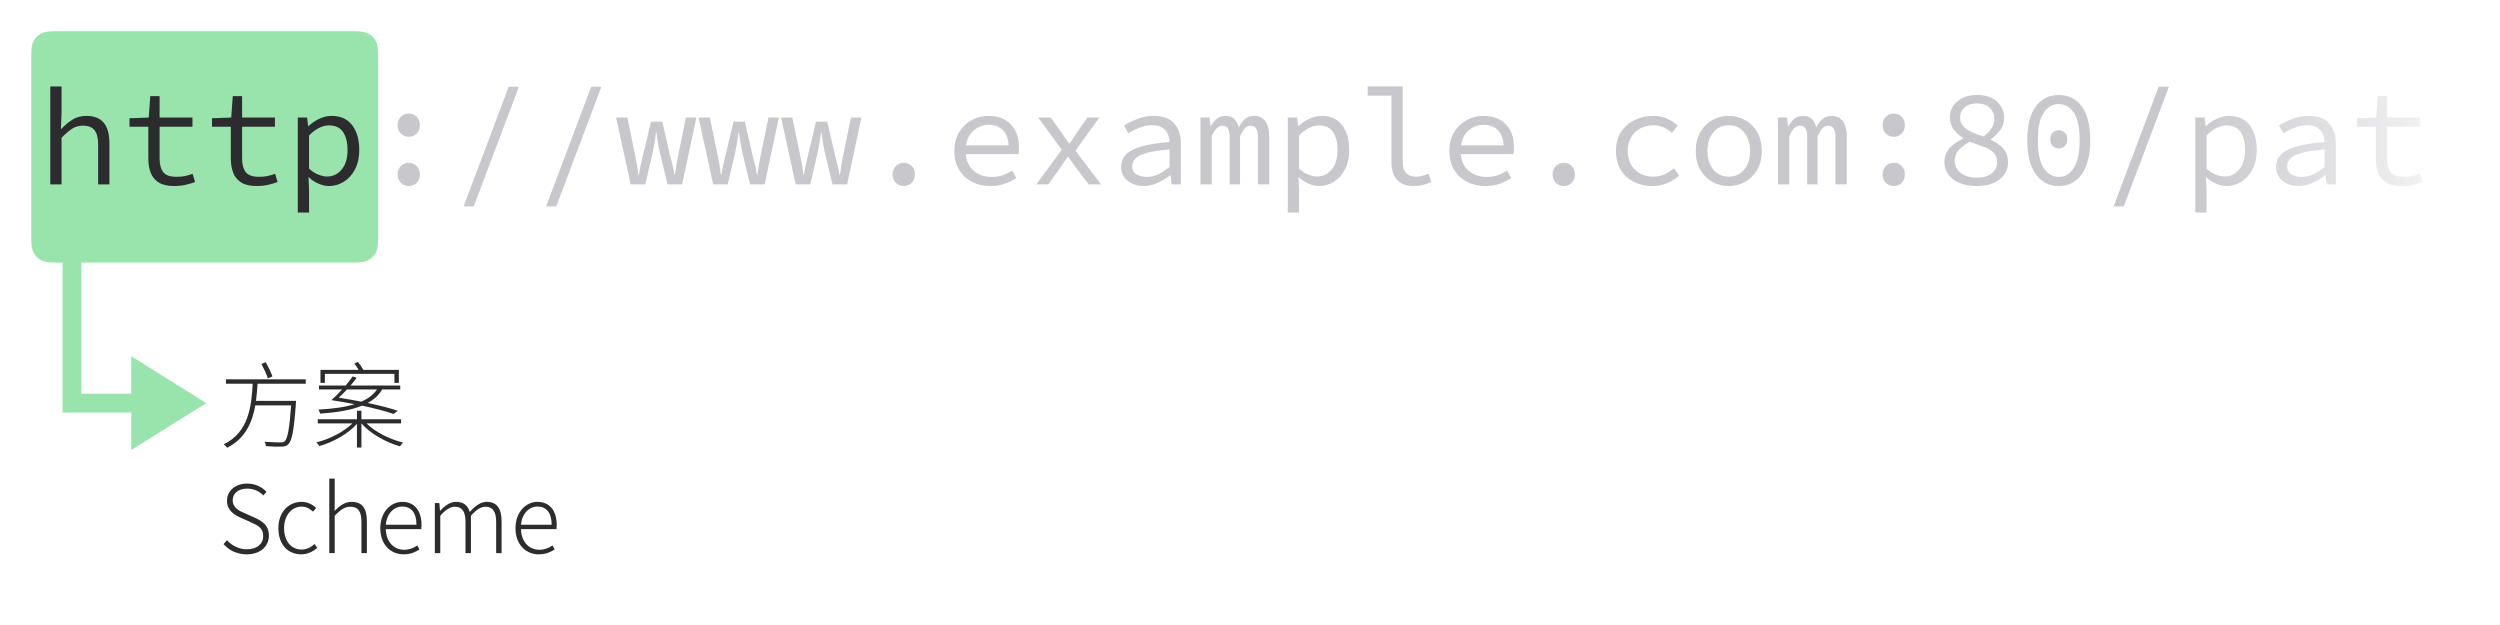
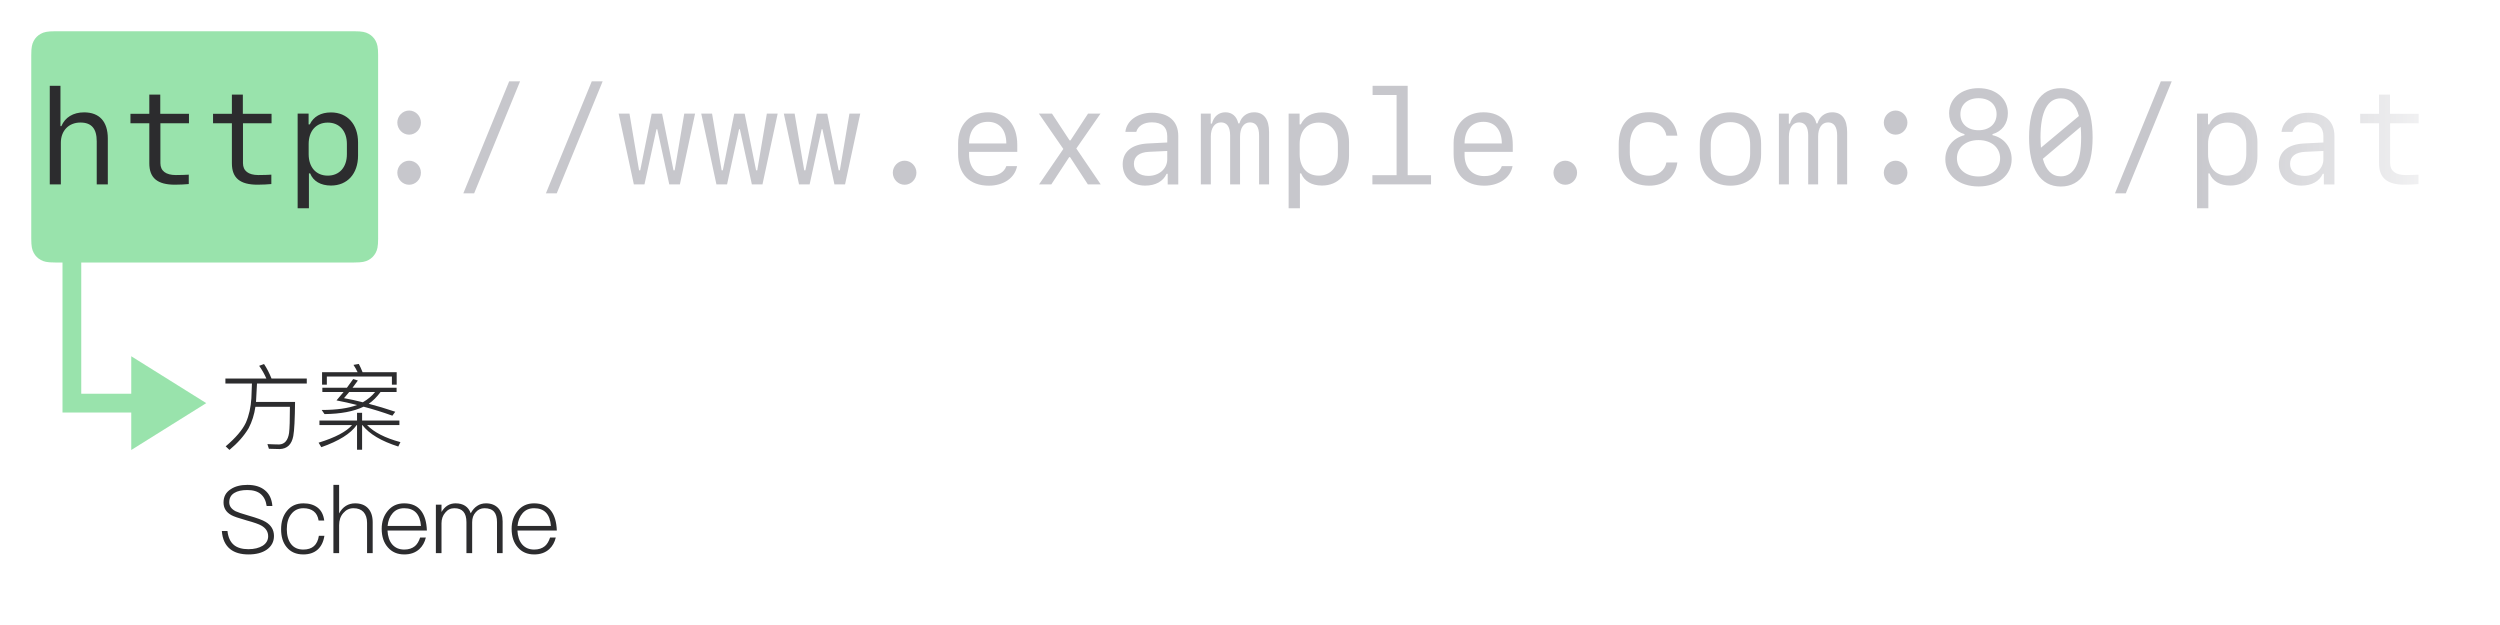
<svg xmlns="http://www.w3.org/2000/svg" xmlns:xlink="http://www.w3.org/1999/xlink" width="800" height="200" viewBox="0 0 800 200">
  <defs>
    <linearGradient id="c" x1="100%" x2="0%" y1="50%" y2="50%">
      <stop offset="0%" stop-color="#FFF" />
      <stop offset="100%" stop-color="#FFF" stop-opacity="0" />
    </linearGradient>
    <rect id="a" width="800" height="200" x="0" y="0" />
  </defs>
  <g fill="none" fill-rule="evenodd">
    <rect width="800" height="200" fill="#FFF" />
    <g transform="translate(10 10)">
-       <path fill="#2C2C2E" fill-rule="nonzero" d="M12.12.63C12.9 2.1 13.83 4.02 14.19 5.25L15.66 4.62C15.21 3.39 14.31 1.5 13.47.06L12.12.63ZM.78 5.55.78 6.96 9.33 6.96C8.94 14.13 8.07 22.5.06 26.34.42 26.61.9 27.09 1.14 27.45 6.96 24.54 9.18 19.38 10.17 13.89L21.63 13.89C21.09 21.54 20.46 24.57 19.56 25.41 19.2 25.68 18.84 25.74 18.15 25.74 17.4 25.74 15.3 25.71 13.08 25.53 13.38 25.92 13.56 26.52 13.59 26.94 15.63 27.09 17.58 27.15 18.57 27.09 19.62 27.06 20.22 26.88 20.76 26.28 21.9 25.17 22.53 21.93 23.16 13.26 23.19 13.02 23.22 12.45 23.22 12.45L10.38 12.45C10.65 10.62 10.77 8.76 10.89 6.96L26.31 6.96 26.31 5.55.78 5.55ZM30.15 18.33 30.15 19.65 41.25 19.65C38.55 22.32 33.9 24.72 29.7 25.74 30.03 26.01 30.45 26.55 30.66 26.91 35.04 25.71 39.96 22.92 42.69 19.8L42.69 27.39 44.13 27.39 44.13 19.65C46.89 22.89 51.99 25.74 56.46 27 56.7 26.64 57.12 26.1 57.45 25.8 53.22 24.75 48.48 22.41 45.75 19.65L56.82 19.65 56.82 18.33 44.13 18.33 44.13 15.6 42.69 15.6 42.69 18.33 30.15 18.33ZM41.85.48C42.3 1.08 42.84 1.86 43.23 2.52L31.02 2.52 31.02 6.69 32.43 6.69 32.43 3.81 54.69 3.81 54.69 6.69 56.1 6.69 56.1 2.52 44.73 2.52C44.34 1.8 43.65.75 43.02 1.13686838e-13L41.85.48ZM49.11 8.79C47.97 10.44 46.32 11.73 44.1 12.69 41.76 12.24 39.33 11.82 36.87 11.43 37.68 10.68 38.61 9.75 39.51 8.79L49.11 8.79ZM34.5 12.21C37.08 12.6 39.57 13.05 41.94 13.5 38.88 14.46 35.01 15 30.33 15.24 30.6 15.57 30.81 16.11 30.93 16.53 36.42 16.14 40.89 15.39 44.34 13.98 48.39 14.85 51.9 15.75 54.45 16.65L55.74 15.6C53.22 14.76 49.89 13.92 46.14 13.11 48.21 12 49.74 10.59 50.76 8.79L56.55 8.79 56.55 7.53 40.65 7.53C41.37 6.69 42.03 5.85 42.6 5.04L41.31 4.62C40.71 5.52 39.93 6.54 39.09 7.53L30.54 7.53 30.54 8.79 37.95 8.79C36.81 10.05 35.58 11.28 34.5 12.21ZM7.44 61.56C11.73 61.56 14.52 59.01 14.52 55.62 14.52 52.29 12.42 50.91 9.93 49.8L6.69 48.36C5.07 47.64 2.94 46.74 2.94 44.25 2.94 42 4.8 40.53 7.59 40.53 9.75 40.53 11.46 41.4 12.75 42.72L13.74 41.55C12.39 40.08 10.23 38.91 7.59 38.91 3.87 38.91 1.11 41.16 1.11 44.4 1.11 47.61 3.6 49.02 5.55 49.86L8.82 51.33C10.95 52.29 12.69 53.1 12.69 55.74 12.69 58.23 10.68 59.94 7.44 59.94 4.98 59.94 2.7 58.8 1.11 57.03L0 58.29C1.74 60.24 4.26 61.56 7.44 61.56ZM24.84 61.56C26.85 61.56 28.62 60.69 30 59.49L29.13 58.26C28.05 59.25 26.61 60.03 24.99 60.03 21.63 60.03 19.38 57.27 19.38 53.19 19.38 49.08 21.81 46.29 25.02 46.29 26.49 46.29 27.66 46.98 28.65 47.91L29.64 46.71C28.56 45.72 27.09 44.76 24.96 44.76 21 44.76 17.55 47.85 17.55 53.19 17.55 58.5 20.7 61.56 24.84 61.56ZM33.84 61.17 35.58 61.17 35.58 49.2C37.44 47.28 38.76 46.32 40.59 46.32 43.08 46.32 44.13 47.88 44.13 51.18L44.13 61.17 45.87 61.17 45.87 50.94C45.87 46.83 44.34 44.76 41.01 44.76 38.82 44.76 37.17 46.02 35.55 47.64L35.58 44.13 35.58 37.32 33.84 37.32 33.84 61.17ZM57.63 61.56C59.91 61.56 61.41 60.81 62.7 60L62.01 58.71C60.81 59.55 59.49 60.09 57.78 60.09 54.33 60.09 52.02 57.36 51.93 53.49L63.27 53.49C63.33 53.07 63.36 52.62 63.36 52.2 63.36 47.52 61.05 44.76 57.18 44.76 53.58 44.76 50.16 47.97 50.16 53.19 50.16 58.44 53.49 61.56 57.63 61.56ZM51.93 52.08C52.26 48.42 54.6 46.26 57.18 46.26 60 46.26 61.74 48.21 61.74 52.08L51.93 52.08ZM67.62 61.17 69.36 61.17 69.36 49.2C71.04 47.28 72.57 46.32 73.98 46.32 76.35 46.32 77.43 47.88 77.43 51.18L77.43 61.17 79.17 61.17 79.17 49.2C80.88 47.28 82.35 46.32 83.79 46.32 86.13 46.32 87.24 47.88 87.24 51.18L87.24 61.17 88.98 61.17 88.98 50.94C88.98 46.83 87.39 44.76 84.21 44.76 82.32 44.76 80.58 46.02 78.78 48 78.21 46.02 76.92 44.76 74.37 44.76 72.54 44.76 70.77 46.02 69.33 47.61L69.27 47.61 69.06 45.15 67.62 45.15 67.62 61.17ZM100.89 61.56C103.17 61.56 104.67 60.81 105.96 60L105.27 58.71C104.07 59.55 102.75 60.09 101.04 60.09 97.59 60.09 95.28 57.36 95.19 53.49L106.53 53.49C106.59 53.07 106.62 52.62 106.62 52.2 106.62 47.52 104.31 44.76 100.44 44.76 96.84 44.76 93.42 47.97 93.42 53.19 93.42 58.44 96.75 61.56 100.89 61.56ZM95.19 52.08C95.52 48.42 97.86 46.26 100.44 46.26 103.26 46.26 105 48.21 105 52.08L95.19 52.08Z" transform="translate(61.53 105.83)" />
+       <path fill="#2C2C2E" fill-rule="nonzero" d="M1.14 4.68 1.14 6.27 9.63 6.27C9.6 7.29 9.54 8.85 9.45 10.98 9.27 13.86 8.7 16.47 7.68 18.81 6.57 21.15 4.41 23.67 1.23 26.37L2.43 27.51C5.01 25.38 7.08 23.07 8.58 20.55 9.66 18.48 10.38 16.2 10.74 13.71L21.78 13.71C21.78 17.88 21.69 20.67 21.51 22.11 21.15 24.45 20.1 25.68 18.36 25.77 17.34 25.77 16.08 25.71 14.58 25.65L15.06 27.15C16.41 27.21 17.58 27.24 18.54 27.24 20.91 27.15 22.35 25.77 22.86 23.07 23.19 21.33 23.37 17.7 23.43 12.15L10.92 12.15C10.92 12.03 10.95 11.94 10.95 11.85 11.1 9.36 11.19 7.5 11.25 6.27L27.18 6.27 27.18 4.68 15.9 4.68C15.18 2.88 14.37 1.32 13.5.03L11.94.6C12.84 1.86 13.62 3.24 14.25 4.68L1.14 4.68ZM42.03 4.83C41.37 5.73 40.71 6.66 40.02 7.62L32.16 7.62 32.16 8.97 38.97 8.97C38.25 9.87 37.47 10.77 36.69 11.67 38.88 12.09 41.07 12.57 43.26 13.14 40.5 14.19 36.72 14.73 31.95 14.73L32.85 16.05C38.01 15.99 42.18 15.21 45.36 13.68 48.42 14.49 51.51 15.45 54.57 16.56L55.5 15.3C52.59 14.31 49.77 13.47 47.01 12.75 48.36 11.82 49.62 10.56 50.79 8.97L55.92 8.97 55.92 7.62 41.82 7.62C42.36 6.93 42.93 6.15 43.53 5.31L42.03 4.83ZM45.12 12.27C43.08 11.73 41.07 11.31 39.09 10.95 39.6 10.38 40.17 9.72 40.77 8.97L49.05 8.97C48.06 10.23 46.74 11.31 45.12 12.27ZM55.95 2.64 45.03 2.64C44.64 1.65 44.25.78 43.83 0L42.12.3C42.6.99 43.02 1.77 43.44 2.64L32.07 2.64 32.07 6.63 33.6 6.63 33.6 4.02 54.42 4.02 54.42 6.63 55.95 6.63 55.95 2.64ZM31.23 18.12 31.23 19.56 41.67 19.56C39.87 21.66 36.3 23.55 30.96 25.2L31.83 26.64C37.44 24.66 41.22 22.32 43.14 19.56L43.26 19.56 43.26 27.45 44.88 27.45 44.88 19.56 44.97 19.56C47.16 22.41 51 24.69 56.46 26.43L57.15 25.02C52.23 23.7 48.69 21.87 46.47 19.56L56.82 19.56 56.82 18.12 44.88 18.12 44.88 15.63 43.26 15.63 43.26 18.12 31.23 18.12ZM8.19 38.7C6.03 38.7 4.23 39.15 2.85 40.08 1.29 41.07.54 42.48.54 44.34.54 46.08 1.35 47.43 3 48.36 3.72 48.78 5.37 49.35 7.92 50.07 10.35 50.73 11.91 51.3 12.63 51.72 14.07 52.53 14.82 53.67 14.82 55.14 14.82 56.4 14.22 57.42 13.08 58.17 11.91 58.89 10.38 59.28 8.49 59.28 6.51 59.28 4.98 58.83 3.9 57.96 2.7 56.97 2.01 55.47 1.8 53.46L0 53.46C.18 56.04 1.08 57.99 2.7 59.28 4.11 60.39 6.06 60.96 8.52 60.96 10.95 60.96 12.9 60.45 14.37 59.43 15.9 58.35 16.68 56.88 16.68 55.05 16.68 53.1 15.78 51.6 14.01 50.55 13.05 49.95 11.22 49.29 8.49 48.51 6.39 47.91 5.01 47.43 4.38 47.13 3.03 46.41 2.37 45.48 2.37 44.28 2.37 42.93 2.91 41.91 4.05 41.25 5.04 40.65 6.39 40.35 8.13 40.35 9.99 40.35 11.43 40.77 12.45 41.64 13.47 42.51 14.1 43.77 14.34 45.45L16.17 45.45C15.99 43.23 15.18 41.55 13.77 40.41 12.39 39.27 10.53 38.7 8.19 38.7ZM26.1 44.61C23.85 44.61 22.08 45.42 20.79 47.07 19.56 48.6 18.96 50.55 18.96 52.89 18.96 55.26 19.53 57.18 20.73 58.62 21.99 60.18 23.79 60.96 26.07 60.96 27.93 60.96 29.46 60.45 30.6 59.46 31.77 58.44 32.52 56.94 32.82 54.99L31.05 54.99C30.6 57.93 28.95 59.4 26.07 59.4 24.36 59.4 23.04 58.8 22.14 57.63 21.24 56.46 20.79 54.87 20.79 52.89 20.79 50.88 21.24 49.26 22.2 48.06 23.16 46.8 24.48 46.17 26.1 46.17 27.45 46.17 28.56 46.5 29.4 47.16 30.24 47.82 30.75 48.78 30.96 50.1L32.76 50.1C32.52 48.24 31.8 46.86 30.63 45.96 29.46 45.06 27.96 44.61 26.1 44.61ZM35.7 38.7 35.7 60.54 37.53 60.54 37.53 51.57C37.53 50.04 37.95 48.75 38.85 47.73 39.75 46.68 40.83 46.17 42.12 46.17 43.5 46.17 44.55 46.56 45.33 47.37 46.08 48.21 46.47 49.38 46.47 50.88L46.47 60.54 48.27 60.54 48.27 50.64C48.27 48.72 47.76 47.22 46.77 46.17 45.78 45.12 44.4 44.61 42.63 44.61 41.55 44.61 40.56 44.88 39.69 45.42 38.79 45.99 38.07 46.8 37.53 47.85L37.53 38.7 35.7 38.7ZM58.32 44.61C56.13 44.61 54.39 45.42 53.07 47.04 51.78 48.6 51.15 50.49 51.15 52.77 51.15 55.23 51.81 57.24 53.16 58.74 54.45 60.21 56.19 60.96 58.38 60.96 60.36 60.96 61.95 60.39 63.21 59.25 64.23 58.29 64.92 57.06 65.28 55.56L63.45 55.56C63.06 56.76 62.52 57.66 61.8 58.29 60.93 59.01 59.79 59.4 58.38 59.4 56.76 59.4 55.5 58.86 54.54 57.78 53.61 56.7 53.1 55.2 53.01 53.31L65.61 53.31C65.52 50.64 64.92 48.57 63.84 47.1 62.61 45.42 60.78 44.61 58.32 44.61ZM58.35 46.17C61.62 46.17 63.42 48.06 63.72 51.84L53.04 51.84C53.19 50.16 53.73 48.81 54.66 47.76 55.59 46.68 56.82 46.17 58.35 46.17ZM74.79 44.61C72.9 44.61 71.4 45.51 70.29 47.37L70.29 45.03 68.49 45.03 68.49 60.54 70.29 60.54 70.29 51C70.29 49.65 70.68 48.51 71.49 47.58 72.27 46.62 73.23 46.17 74.4 46.17 76.98 46.17 78.27 47.64 78.27 50.64L78.27 60.54 80.1 60.54 80.1 50.67C80.1 49.35 80.46 48.3 81.24 47.46 81.99 46.59 82.92 46.17 84.06 46.17 85.44 46.17 86.49 46.56 87.15 47.34 87.75 48.06 88.05 49.17 88.05 50.64L88.05 60.54 89.85 60.54 89.85 50.4C89.85 48.57 89.37 47.16 88.44 46.14 87.48 45.12 86.16 44.61 84.54 44.61 83.46 44.61 82.5 44.88 81.72 45.42 80.88 45.96 80.19 46.74 79.65 47.79 78.87 45.66 77.25 44.61 74.79 44.61ZM99.9 44.61C97.71 44.61 95.97 45.42 94.65 47.04 93.36 48.6 92.73 50.49 92.73 52.77 92.73 55.23 93.39 57.24 94.74 58.74 96.03 60.21 97.77 60.96 99.96 60.96 101.94 60.96 103.53 60.39 104.79 59.25 105.81 58.29 106.5 57.06 106.86 55.56L105.03 55.56C104.64 56.76 104.1 57.66 103.38 58.29 102.51 59.01 101.37 59.4 99.96 59.4 98.34 59.4 97.08 58.86 96.12 57.78 95.19 56.7 94.68 55.2 94.59 53.31L107.19 53.31C107.1 50.64 106.5 48.57 105.42 47.1 104.19 45.42 102.36 44.61 99.9 44.61ZM99.93 46.17C103.2 46.17 105 48.06 105.3 51.84L94.62 51.84C94.77 50.16 95.31 48.81 96.24 47.76 97.17 46.68 98.4 46.17 99.93 46.17Z" transform="translate(60.99 106.46)" />
      <path fill="#34C759" d="M7.692,74 C5.017,74 4.047,73.722 3.069,73.199 C2.092,72.676 1.324,71.908 0.801,70.931 C0.278,69.953 1.2037061e-16,68.983 -2.07168062e-16,66.308 L2.07168062e-16,7.692 C-1.2037061e-16,5.017 0.278,4.047 0.801,3.069 C1.324,2.092 2.092,1.324 3.069,0.801 C4.047,0.278 5.017,1.80555915e-16 7.692,-3.10752092e-16 L103.308,3.10752092e-16 C105.983,-1.80555915e-16 106.953,0.278 107.931,0.801 C108.908,1.324 109.676,2.092 110.199,3.069 C110.722,4.047 111,5.017 111,7.692 L111,66.308 C111,68.983 110.722,69.953 110.199,70.931 C109.676,71.908 108.908,72.676 107.931,73.199 C106.953,73.722 105.983,74 103.308,74 L16,74 L16,116 L31.999,116 L32,104 L56,119 L32,134 L31.999,122 L10,122 L10,74 L7.692,74 Z" opacity=".5" />
    </g>
    <mask id="b" fill="#fff">
      <use xlink:href="#a" />
    </mask>
    <g fill-rule="nonzero" mask="url(#b)">
-       <g transform="translate(16.092 27.672)">
-         <path fill="#2C2C2E" d="M0 31.328 0 0 3.608 0 3.608 8.536 3.388 13.596 3.52 13.596C4.635 12.393 5.83 11.396 7.106 10.604 8.382 9.812 9.856 9.416 11.528 9.416 14.051 9.416 15.913 10.149 17.116 11.616 18.319 13.083 18.92 15.224 18.92 18.04L18.92 31.328 15.312 31.328 15.312 18.524C15.312 16.5 14.931 14.997 14.168 14.014 13.405 13.031 12.144 12.54 10.384 12.54 9.123 12.54 7.993 12.863 6.996 13.508 5.999 14.153 4.869 15.121 3.608 16.412L3.608 31.328 0 31.328ZM39.644 31.856C37.561 31.856 35.919 31.482 34.716 30.734 33.513 29.986 32.655 28.952 32.142 27.632 31.629 26.312 31.372 24.772 31.372 23.012L31.372 12.892 25.344 12.892 25.344 10.164 31.504 9.944 31.988 3.08 34.98 3.08 34.98 9.944 45.496 9.944 45.496 12.892 34.98 12.892 34.98 23.056C34.98 24.963 35.369 26.415 36.146 27.412 36.923 28.409 38.339 28.908 40.392 28.908 41.419 28.908 42.343 28.82 43.164 28.644 43.985 28.468 44.777 28.233 45.54 27.94L46.332 30.58C45.364 30.932 44.345 31.233 43.274 31.482 42.203 31.731 40.993 31.856 39.644 31.856ZM66.044 31.856C63.961 31.856 62.319 31.482 61.116 30.734 59.913 29.986 59.055 28.952 58.542 27.632 58.029 26.312 57.772 24.772 57.772 23.012L57.772 12.892 51.744 12.892 51.744 10.164 57.904 9.944 58.388 3.08 61.38 3.08 61.38 9.944 71.896 9.944 71.896 12.892 61.38 12.892 61.38 23.056C61.38 24.963 61.769 26.415 62.546 27.412 63.323 28.409 64.739 28.908 66.792 28.908 67.819 28.908 68.743 28.82 69.564 28.644 70.385 28.468 71.177 28.233 71.94 27.94L72.732 30.58C71.764 30.932 70.745 31.233 69.674 31.482 68.603 31.731 67.393 31.856 66.044 31.856ZM79.2 40.348 79.2 9.944 82.192 9.944 82.5 12.672 82.632 12.672C83.629 11.733 84.781 10.956 86.086 10.34 87.391 9.724 88.704 9.416 90.024 9.416 92.899 9.416 95.091 10.406 96.602 12.386 98.113 14.366 98.868 17.013 98.868 20.328 98.868 22.733 98.413 24.801 97.504 26.532 96.595 28.263 95.407 29.583 93.94 30.492 92.473 31.401 90.875 31.856 89.144 31.856 88.147 31.856 87.069 31.614 85.91 31.13 84.751 30.646 83.703 29.964 82.764 29.084L82.632 29.084 82.808 33.132 82.808 40.348 79.2 40.348ZM88.528 28.82C90.435 28.82 92.011 28.065 93.258 26.554 94.505 25.043 95.128 22.968 95.128 20.328 95.128 17.981 94.659 16.082 93.72 14.63 92.781 13.178 91.241 12.452 89.1 12.452 88.161 12.452 87.157 12.709 86.086 13.222 85.015 13.735 83.923 14.549 82.808 15.664L82.808 26.312C83.835 27.221 84.861 27.867 85.888 28.248 86.915 28.629 87.795 28.82 88.528 28.82Z" />
-         <path fill="#C7C7CC" d="M114.708,16.104 C113.711,16.104 112.867,15.759 112.178,15.07 C111.489,14.381 111.144,13.493 111.144,12.408 C111.144,11.293 111.489,10.391 112.178,9.702 C112.867,9.013 113.711,8.668 114.708,8.668 C115.705,8.668 116.549,9.013 117.238,9.702 C117.927,10.391 118.272,11.293 118.272,12.408 C118.272,13.493 117.927,14.381 117.238,15.07 C116.549,15.759 115.705,16.104 114.708,16.104 Z M114.708,31.856 C113.711,31.856 112.867,31.511 112.178,30.822 C111.489,30.133 111.144,29.245 111.144,28.16 C111.144,27.045 111.489,26.143 112.178,25.454 C112.867,24.765 113.711,24.42 114.708,24.42 C115.705,24.42 116.549,24.765 117.238,25.454 C117.927,26.143 118.272,27.045 118.272,28.16 C118.272,29.245 117.927,30.133 117.238,30.822 C116.549,31.511 115.705,31.856 114.708,31.856 Z" />
-         <polygon fill="#C7C7CC" points="132.264 38.368 146.696 .088 149.952 .088 135.52 38.368" />
-         <polygon fill="#C7C7CC" points="158.664 38.368 173.096 .088 176.352 .088 161.92 38.368" />
-         <path fill="#C7C7CC" d="M185.724 31.328 181.06 9.944 184.668 9.944 187.22 22.352C187.425 23.349 187.609 24.325 187.77 25.278 187.931 26.231 188.071 27.221 188.188 28.248L188.364 28.248C188.511 27.221 188.694 26.231 188.914 25.278 189.134 24.325 189.361 23.349 189.596 22.352L192.236 11.264 195.844 11.264 198.396 22.352C198.631 23.349 198.88 24.325 199.144 25.278 199.408 26.231 199.599 27.221 199.716 28.248L199.892 28.248C200.068 27.221 200.222 26.231 200.354 25.278 200.486 24.325 200.655 23.349 200.86 22.352L203.412 9.944 206.756 9.944 202.18 31.328 197.516 31.328 195.052 21.12C194.7 19.624 194.348 17.512 193.996 14.784L193.82 14.784C193.468 17.512 193.116 19.624 192.764 21.12L190.388 31.328 185.724 31.328ZM212.124 31.328 207.46 9.944 211.068 9.944 213.62 22.352C213.825 23.349 214.009 24.325 214.17 25.278 214.331 26.231 214.471 27.221 214.588 28.248L214.764 28.248C214.911 27.221 215.094 26.231 215.314 25.278 215.534 24.325 215.761 23.349 215.996 22.352L218.636 11.264 222.244 11.264 224.796 22.352C225.031 23.349 225.28 24.325 225.544 25.278 225.808 26.231 225.999 27.221 226.116 28.248L226.292 28.248C226.468 27.221 226.622 26.231 226.754 25.278 226.886 24.325 227.055 23.349 227.26 22.352L229.812 9.944 233.156 9.944 228.58 31.328 223.916 31.328 221.452 21.12C221.1 19.624 220.748 17.512 220.396 14.784L220.22 14.784C219.868 17.512 219.516 19.624 219.164 21.12L216.788 31.328 212.124 31.328ZM238.524 31.328 233.86 9.944 237.468 9.944 240.02 22.352C240.225 23.349 240.409 24.325 240.57 25.278 240.731 26.231 240.871 27.221 240.988 28.248L241.164 28.248C241.311 27.221 241.494 26.231 241.714 25.278 241.934 24.325 242.161 23.349 242.396 22.352L245.036 11.264 248.644 11.264 251.196 22.352C251.431 23.349 251.68 24.325 251.944 25.278 252.208 26.231 252.399 27.221 252.516 28.248L252.692 28.248C252.868 27.221 253.022 26.231 253.154 25.278 253.286 24.325 253.455 23.349 253.66 22.352L256.212 9.944 259.556 9.944 254.98 31.328 250.316 31.328 247.852 21.12C247.5 19.624 247.148 17.512 246.796 14.784L246.62 14.784C246.268 17.512 245.916 19.624 245.564 21.12L243.188 31.328 238.524 31.328ZM273.108 31.856C272.111 31.856 271.267 31.511 270.578 30.822 269.889 30.133 269.544 29.245 269.544 28.16 269.544 27.045 269.889 26.143 270.578 25.454 271.267 24.765 272.111 24.42 273.108 24.42 274.105 24.42 274.949 24.765 275.638 25.454 276.327 26.143 276.672 27.045 276.672 28.16 276.672 29.245 276.327 30.133 275.638 30.822 274.949 31.511 274.105 31.856 273.108 31.856ZM300.3 12.276C298.54 12.276 296.971 12.841 295.592 13.97 294.213 15.099 293.363 16.72 293.04 18.832L306.68 18.832C306.533 16.632 305.888 14.989 304.744 13.904 303.6 12.819 302.119 12.276 300.3 12.276ZM300.828 31.856C298.687 31.856 296.743 31.416 294.998 30.536 293.253 29.656 291.867 28.373 290.84 26.686 289.813 24.999 289.3 22.968 289.3 20.592 289.3 18.275 289.813 16.28 290.84 14.608 291.867 12.936 293.209 11.653 294.866 10.758 296.523 9.863 298.305 9.416 300.212 9.416 303.292 9.416 305.69 10.333 307.406 12.166 309.122 13.999 309.98 16.427 309.98 19.448 309.98 19.859 309.965 20.255 309.936 20.636 309.907 21.017 309.863 21.355 309.804 21.648L292.952 21.648C293.187 24.053 294.074 25.872 295.614 27.104 297.154 28.336 299.039 28.952 301.268 28.952 302.559 28.952 303.725 28.769 304.766 28.402 305.807 28.035 306.812 27.544 307.78 26.928L309.1 29.304C308.044 30.008 306.834 30.609 305.47 31.108 304.106 31.607 302.559 31.856 300.828 31.856ZM315.524 31.328 323.664 20.24 316.14 9.944 320.144 9.944 323.532 14.652C323.913 15.209 324.317 15.803 324.742 16.434 325.167 17.065 325.6 17.673 326.04 18.26L326.216 18.26C326.627 17.673 327.037 17.057 327.448 16.412 327.859 15.767 328.255 15.151 328.636 14.564L331.848 9.944 335.676 9.944 328.064 20.548 336.248 31.328 332.288 31.328 328.548 26.4C328.108 25.784 327.646 25.139 327.162 24.464 326.678 23.789 326.201 23.144 325.732 22.528L325.556 22.528C325.116 23.173 324.676 23.811 324.236 24.442 323.796 25.073 323.356 25.725 322.916 26.4L319.396 31.328 315.524 31.328ZM349.932 31.856C348.612 31.856 347.402 31.614 346.302 31.13 345.202 30.646 344.322 29.949 343.662 29.04 343.002 28.131 342.672 27.045 342.672 25.784 342.672 24.171 343.193 22.829 344.234 21.758 345.275 20.687 346.94 19.829 349.228 19.184 351.516 18.539 354.493 18.069 358.16 17.776 358.131 16.808 357.933 15.921 357.566 15.114 357.199 14.307 356.605 13.655 355.784 13.156 354.963 12.657 353.863 12.408 352.484 12.408 351.105 12.408 349.763 12.679 348.458 13.222 347.153 13.765 346.001 14.344 345.004 14.96L343.596 12.496C344.681 11.792 346.067 11.103 347.754 10.428 349.441 9.753 351.223 9.416 353.1 9.416 356.033 9.416 358.211 10.215 359.634 11.814 361.057 13.413 361.768 15.547 361.768 18.216L361.768 31.328 358.82 31.328 358.512 28.424 358.38 28.424C357.207 29.333 355.887 30.133 354.42 30.822 352.953 31.511 351.457 31.856 349.932 31.856ZM350.9 28.952C352.103 28.952 353.313 28.673 354.53 28.116 355.747 27.559 356.957 26.781 358.16 25.784L358.16 20.152C355.109 20.387 352.711 20.746 350.966 21.23 349.221 21.714 347.989 22.315 347.27 23.034 346.551 23.753 346.192 24.581 346.192 25.52 346.192 26.723 346.669 27.595 347.622 28.138 348.575 28.681 349.668 28.952 350.9 28.952ZM368.06 31.328 368.06 9.944 370.964 9.944 371.272 12.76 371.36 12.76C371.917 11.763 372.563 10.956 373.296 10.34 374.029 9.724 375.012 9.416 376.244 9.416 378.327 9.416 379.676 10.648 380.292 13.112 380.908 11.968 381.59 11.066 382.338 10.406 383.086 9.746 384.076 9.416 385.308 9.416 386.804 9.416 387.97 9.981 388.806 11.11 389.642 12.239 390.06 13.875 390.06 16.016L390.06 31.328 386.452 31.328 386.452 16.28C386.452 13.787 385.689 12.54 384.164 12.54 383.431 12.54 382.822 12.811 382.338 13.354 381.854 13.897 381.319 14.725 380.732 15.84L380.732 31.328 377.388 31.328 377.388 16.28C377.388 15.048 377.219 14.117 376.882 13.486 376.545 12.855 375.98 12.54 375.188 12.54 374.455 12.54 373.817 12.811 373.274 13.354 372.731 13.897 372.196 14.725 371.668 15.84L371.668 31.328 368.06 31.328ZM396 40.348 396 9.944 398.992 9.944 399.3 12.672 399.432 12.672C400.429 11.733 401.581 10.956 402.886 10.34 404.191 9.724 405.504 9.416 406.824 9.416 409.699 9.416 411.891 10.406 413.402 12.386 414.913 14.366 415.668 17.013 415.668 20.328 415.668 22.733 415.213 24.801 414.304 26.532 413.395 28.263 412.207 29.583 410.74 30.492 409.273 31.401 407.675 31.856 405.944 31.856 404.947 31.856 403.869 31.614 402.71 31.13 401.551 30.646 400.503 29.964 399.564 29.084L399.432 29.084 399.608 33.132 399.608 40.348 396 40.348ZM405.328 28.82C407.235 28.82 408.811 28.065 410.058 26.554 411.305 25.043 411.928 22.968 411.928 20.328 411.928 17.981 411.459 16.082 410.52 14.63 409.581 13.178 408.041 12.452 405.9 12.452 404.961 12.452 403.957 12.709 402.886 13.222 401.815 13.735 400.723 14.549 399.608 15.664L399.608 26.312C400.635 27.221 401.661 27.867 402.688 28.248 403.715 28.629 404.595 28.82 405.328 28.82ZM436.216 31.856C433.957 31.856 432.219 31.203 431.002 29.898 429.785 28.593 429.176 26.679 429.176 24.156L429.176 2.948 421.564 2.948 421.564 0 432.784 0 432.784 24.42C432.784 25.975 433.173 27.104 433.95 27.808 434.727 28.512 435.747 28.864 437.008 28.864 438.269 28.864 439.604 28.541 441.012 27.896L441.936 30.58C440.939 30.991 440.029 31.306 439.208 31.526 438.387 31.746 437.389 31.856 436.216 31.856ZM458.7 12.276C456.94 12.276 455.371 12.841 453.992 13.97 452.613 15.099 451.763 16.72 451.44 18.832L465.08 18.832C464.933 16.632 464.288 14.989 463.144 13.904 462 12.819 460.519 12.276 458.7 12.276ZM459.228 31.856C457.087 31.856 455.143 31.416 453.398 30.536 451.653 29.656 450.267 28.373 449.24 26.686 448.213 24.999 447.7 22.968 447.7 20.592 447.7 18.275 448.213 16.28 449.24 14.608 450.267 12.936 451.609 11.653 453.266 10.758 454.923 9.863 456.705 9.416 458.612 9.416 461.692 9.416 464.09 10.333 465.806 12.166 467.522 13.999 468.38 16.427 468.38 19.448 468.38 19.859 468.365 20.255 468.336 20.636 468.307 21.017 468.263 21.355 468.204 21.648L451.352 21.648C451.587 24.053 452.474 25.872 454.014 27.104 455.554 28.336 457.439 28.952 459.668 28.952 460.959 28.952 462.125 28.769 463.166 28.402 464.207 28.035 465.212 27.544 466.18 26.928L467.5 29.304C466.444 30.008 465.234 30.609 463.87 31.108 462.506 31.607 460.959 31.856 459.228 31.856ZM484.308 31.856C483.311 31.856 482.467 31.511 481.778 30.822 481.089 30.133 480.744 29.245 480.744 28.16 480.744 27.045 481.089 26.143 481.778 25.454 482.467 24.765 483.311 24.42 484.308 24.42 485.305 24.42 486.149 24.765 486.838 25.454 487.527 26.143 487.872 27.045 487.872 28.16 487.872 29.245 487.527 30.133 486.838 30.822 486.149 31.511 485.305 31.856 484.308 31.856ZM512.732 31.856C510.503 31.856 508.508 31.416 506.748 30.536 504.988 29.656 503.595 28.38 502.568 26.708 501.541 25.036 501.028 23.027 501.028 20.68 501.028 18.275 501.571 16.236 502.656 14.564 503.741 12.892 505.193 11.616 507.012 10.736 508.831 9.856 510.811 9.416 512.952 9.416 514.683 9.416 516.193 9.724 517.484 10.34 518.775 10.956 519.86 11.689 520.74 12.54L518.936 14.872C518.056 14.109 517.139 13.508 516.186 13.068 515.233 12.628 514.199 12.408 513.084 12.408 511.441 12.408 509.997 12.753 508.75 13.442 507.503 14.131 506.528 15.099 505.824 16.346 505.12 17.593 504.768 19.037 504.768 20.68 504.768 22.293 505.113 23.716 505.802 24.948 506.491 26.18 507.452 27.141 508.684 27.83 509.916 28.519 511.353 28.864 512.996 28.864 514.316 28.864 515.526 28.6 516.626 28.072 517.726 27.544 518.716 26.913 519.596 26.18L521.224 28.512C520.051 29.568 518.738 30.389 517.286 30.976 515.834 31.563 514.316 31.856 512.732 31.856ZM537.108 31.856C535.231 31.856 533.493 31.416 531.894 30.536 530.295 29.656 529.005 28.38 528.022 26.708 527.039 25.036 526.548 23.027 526.548 20.68 526.548 18.275 527.039 16.236 528.022 14.564 529.005 12.892 530.295 11.616 531.894 10.736 533.493 9.856 535.231 9.416 537.108 9.416 538.985 9.416 540.723 9.856 542.322 10.736 543.921 11.616 545.211 12.892 546.194 14.564 547.177 16.236 547.668 18.275 547.668 20.68 547.668 23.027 547.177 25.036 546.194 26.708 545.211 28.38 543.921 29.656 542.322 30.536 540.723 31.416 538.985 31.856 537.108 31.856ZM537.108 28.864C539.161 28.864 540.811 28.109 542.058 26.598 543.305 25.087 543.928 23.115 543.928 20.68 543.928 18.216 543.305 16.221 542.058 14.696 540.811 13.171 539.161 12.408 537.108 12.408 535.055 12.408 533.405 13.171 532.158 14.696 530.911 16.221 530.288 18.216 530.288 20.68 530.288 23.115 530.911 25.087 532.158 26.598 533.405 28.109 535.055 28.864 537.108 28.864ZM552.86 31.328 552.86 9.944 555.764 9.944 556.072 12.76 556.16 12.76C556.717 11.763 557.363 10.956 558.096 10.34 558.829 9.724 559.812 9.416 561.044 9.416 563.127 9.416 564.476 10.648 565.092 13.112 565.708 11.968 566.39 11.066 567.138 10.406 567.886 9.746 568.876 9.416 570.108 9.416 571.604 9.416 572.77 9.981 573.606 11.11 574.442 12.239 574.86 13.875 574.86 16.016L574.86 31.328 571.252 31.328 571.252 16.28C571.252 13.787 570.489 12.54 568.964 12.54 568.231 12.54 567.622 12.811 567.138 13.354 566.654 13.897 566.119 14.725 565.532 15.84L565.532 31.328 562.188 31.328 562.188 16.28C562.188 15.048 562.019 14.117 561.682 13.486 561.345 12.855 560.78 12.54 559.988 12.54 559.255 12.54 558.617 12.811 558.074 13.354 557.531 13.897 556.996 14.725 556.468 15.84L556.468 31.328 552.86 31.328ZM589.908 16.104C588.911 16.104 588.067 15.759 587.378 15.07 586.689 14.381 586.344 13.493 586.344 12.408 586.344 11.293 586.689 10.391 587.378 9.702 588.067 9.013 588.911 8.668 589.908 8.668 590.905 8.668 591.749 9.013 592.438 9.702 593.127 10.391 593.472 11.293 593.472 12.408 593.472 13.493 593.127 14.381 592.438 15.07 591.749 15.759 590.905 16.104 589.908 16.104ZM589.908 31.856C588.911 31.856 588.067 31.511 587.378 30.822 586.689 30.133 586.344 29.245 586.344 28.16 586.344 27.045 586.689 26.143 587.378 25.454 588.067 24.765 588.911 24.42 589.908 24.42 590.905 24.42 591.749 24.765 592.438 25.454 593.127 26.143 593.472 27.045 593.472 28.16 593.472 29.245 593.127 30.133 592.438 30.822 591.749 31.511 590.905 31.856 589.908 31.856ZM616.396 31.856C614.284 31.856 612.458 31.526 610.918 30.866 609.378 30.206 608.19 29.289 607.354 28.116 606.518 26.943 606.1 25.623 606.1 24.156 606.1 22.865 606.393 21.751 606.98 20.812 607.567 19.873 608.322 19.067 609.246 18.392 610.17 17.717 611.131 17.145 612.128 16.676L612.128 16.5C610.955 15.767 609.95 14.857 609.114 13.772 608.278 12.687 607.86 11.411 607.86 9.944 607.86 8.507 608.234 7.245 608.982 6.16 609.73 5.075 610.757 4.231 612.062 3.63 613.367 3.029 614.856 2.728 616.528 2.728 619.285 2.728 621.427 3.432 622.952 4.84 624.477 6.248 625.24 8.037 625.24 10.208 625.24 11.528 624.822 12.767 623.986 13.926 623.15 15.085 622.145 16.075 620.972 16.896L620.972 17.072C621.999 17.571 622.93 18.135 623.766 18.766 624.602 19.397 625.262 20.152 625.746 21.032 626.23 21.912 626.472 23.027 626.472 24.376 626.472 25.755 626.076 27.016 625.284 28.16 624.492 29.304 623.348 30.206 621.852 30.866 620.356 31.526 618.537 31.856 616.396 31.856ZM618.596 16.016C620.943 14.315 622.116 12.437 622.116 10.384 622.116 9.005 621.632 7.832 620.664 6.864 619.696 5.896 618.288 5.412 616.44 5.412 614.885 5.412 613.617 5.823 612.634 6.644 611.651 7.465 611.16 8.565 611.16 9.944 611.16 11.059 611.49 11.983 612.15 12.716 612.81 13.449 613.705 14.073 614.834 14.586 615.963 15.099 617.217 15.576 618.596 16.016ZM616.484 29.172C618.567 29.172 620.173 28.71 621.302 27.786 622.431 26.862 622.996 25.681 622.996 24.244 622.996 22.924 622.607 21.89 621.83 21.142 621.053 20.394 619.997 19.771 618.662 19.272 617.327 18.773 615.839 18.245 614.196 17.688 612.847 18.421 611.71 19.272 610.786 20.24 609.862 21.208 609.4 22.396 609.4 23.804 609.4 25.359 610.045 26.642 611.336 27.654 612.627 28.666 614.343 29.172 616.484 29.172ZM642.708 31.856C639.599 31.856 637.142 30.58 635.338 28.028 633.534 25.476 632.632 21.868 632.632 17.204 632.632 12.481 633.534 8.888 635.338 6.424 637.142 3.96 639.599 2.728 642.708 2.728 645.847 2.728 648.311 3.96 650.1 6.424 651.889 8.888 652.784 12.481 652.784 17.204 652.784 21.868 651.889 25.476 650.1 28.028 648.311 30.58 645.847 31.856 642.708 31.856ZM642.708 28.952C644.673 28.952 646.279 27.999 647.526 26.092 648.773 24.185 649.396 21.223 649.396 17.204 649.396 13.156 648.773 10.215 647.526 8.382 646.279 6.549 644.673 5.632 642.708 5.632 640.743 5.632 639.137 6.549 637.89 8.382 636.643 10.215 636.02 13.156 636.02 17.204 636.02 21.223 636.643 24.185 637.89 26.092 639.137 27.999 640.743 28.952 642.708 28.952ZM642.708 19.844C641.975 19.844 641.337 19.58 640.794 19.052 640.251 18.524 639.98 17.805 639.98 16.896 639.98 15.987 640.251 15.275 640.794 14.762 641.337 14.249 641.975 13.992 642.708 13.992 643.441 13.992 644.079 14.249 644.622 14.762 645.165 15.275 645.436 15.987 645.436 16.896 645.436 17.805 645.165 18.524 644.622 19.052 644.079 19.58 643.441 19.844 642.708 19.844Z" />
-         <polygon fill="#C7C7CC" points="660.264 38.368 674.696 .088 677.952 .088 663.52 38.368" />
-         <path fill="#C7C7CC" d="M686.4 40.348 686.4 9.944 689.392 9.944 689.7 12.672 689.832 12.672C690.829 11.733 691.981 10.956 693.286 10.34 694.591 9.724 695.904 9.416 697.224 9.416 700.099 9.416 702.291 10.406 703.802 12.386 705.313 14.366 706.068 17.013 706.068 20.328 706.068 22.733 705.613 24.801 704.704 26.532 703.795 28.263 702.607 29.583 701.14 30.492 699.673 31.401 698.075 31.856 696.344 31.856 695.347 31.856 694.269 31.614 693.11 31.13 691.951 30.646 690.903 29.964 689.964 29.084L689.832 29.084 690.008 33.132 690.008 40.348 686.4 40.348ZM695.728 28.82C697.635 28.82 699.211 28.065 700.458 26.554 701.705 25.043 702.328 22.968 702.328 20.328 702.328 17.981 701.859 16.082 700.92 14.63 699.981 13.178 698.441 12.452 696.3 12.452 695.361 12.452 694.357 12.709 693.286 13.222 692.215 13.735 691.123 14.549 690.008 15.664L690.008 26.312C691.035 27.221 692.061 27.867 693.088 28.248 694.115 28.629 694.995 28.82 695.728 28.82ZM719.532 31.856C718.212 31.856 717.002 31.614 715.902 31.13 714.802 30.646 713.922 29.949 713.262 29.04 712.602 28.131 712.272 27.045 712.272 25.784 712.272 24.171 712.793 22.829 713.834 21.758 714.875 20.687 716.54 19.829 718.828 19.184 721.116 18.539 724.093 18.069 727.76 17.776 727.731 16.808 727.533 15.921 727.166 15.114 726.799 14.307 726.205 13.655 725.384 13.156 724.563 12.657 723.463 12.408 722.084 12.408 720.705 12.408 719.363 12.679 718.058 13.222 716.753 13.765 715.601 14.344 714.604 14.96L713.196 12.496C714.281 11.792 715.667 11.103 717.354 10.428 719.041 9.753 720.823 9.416 722.7 9.416 725.633 9.416 727.811 10.215 729.234 11.814 730.657 13.413 731.368 15.547 731.368 18.216L731.368 31.328 728.42 31.328 728.112 28.424 727.98 28.424C726.807 29.333 725.487 30.133 724.02 30.822 722.553 31.511 721.057 31.856 719.532 31.856ZM720.5 28.952C721.703 28.952 722.913 28.673 724.13 28.116 725.347 27.559 726.557 26.781 727.76 25.784L727.76 20.152C724.709 20.387 722.311 20.746 720.566 21.23 718.821 21.714 717.589 22.315 716.87 23.034 716.151 23.753 715.792 24.581 715.792 25.52 715.792 26.723 716.269 27.595 717.222 28.138 718.175 28.681 719.268 28.952 720.5 28.952ZM752.444 31.856C750.361 31.856 748.719 31.482 747.516 30.734 746.313 29.986 745.455 28.952 744.942 27.632 744.429 26.312 744.172 24.772 744.172 23.012L744.172 12.892 738.144 12.892 738.144 10.164 744.304 9.944 744.788 3.08 747.78 3.08 747.78 9.944 758.296 9.944 758.296 12.892 747.78 12.892 747.78 23.056C747.78 24.963 748.169 26.415 748.946 27.412 749.723 28.409 751.139 28.908 753.192 28.908 754.219 28.908 755.143 28.82 755.964 28.644 756.785 28.468 757.577 28.233 758.34 27.94L759.132 30.58C758.164 30.932 757.145 31.233 756.074 31.482 755.003 31.731 753.793 31.856 752.444 31.856Z" />
+       <g transform="translate(15.924 26.019)">
+         <path fill="#2C2C2E" d="M0 32.981 3.549 32.981 3.549 19.663C3.549 15.802 6.074 13.192 9.811 13.192 13.359 13.192 15.029 15.134 15.029 19.204L15.029 32.981 18.578 32.981 18.578 18.307C18.578 12.9 15.906 9.936 10.98 9.936 7.515 9.936 4.905 11.522 3.716 14.34L3.423 14.34 3.423 1.44 0 1.44 0 32.981ZM31.854 4.258 31.854 10.395 25.821 10.395 25.821 13.422 31.854 13.422 31.854 26.239C31.854 30.956 34.463 33.085 40.078 33.085 41.164 33.085 43.919 32.981 44.483 32.877L44.483 29.871C43.877 29.933 41.602 29.996 40.329 29.996 37.135 29.996 35.402 28.66 35.402 26.197L35.402 13.422 44.545 13.422 44.545 10.395 35.361 10.395 35.361 4.258 31.854 4.258ZM58.28 4.258 58.28 10.395 52.248 10.395 52.248 13.422 58.28 13.422 58.28 26.239C58.28 30.956 60.89 33.085 66.505 33.085 67.59 33.085 70.345 32.981 70.909 32.877L70.909 29.871C70.304 29.933 68.028 29.996 66.755 29.996 63.561 29.996 61.829 28.66 61.829 26.197L61.829 13.422 70.972 13.422 70.972 10.395 61.787 10.395 61.787 4.258 58.28 4.258ZM89.988 9.957C86.752 9.957 84.394 11.293 83.204 13.798L82.828 13.798 82.828 10.333 79.321 10.333 79.321 40.621 82.932 40.621 82.932 29.474 83.329 29.474C84.31 31.958 86.711 33.357 89.988 33.357 95.227 33.357 98.651 29.578 98.651 23.776L98.651 19.559C98.651 13.735 95.227 9.957 89.988 9.957ZM88.965 13.213C92.702 13.213 95.081 15.885 95.081 20.06L95.081 23.316C95.081 27.491 92.702 30.184 88.965 30.184 85.229 30.184 82.849 27.512 82.849 23.316L82.849 20.06C82.849 15.885 85.229 13.213 88.965 13.213Z" />
+         <path fill="#C7C7CC" d="M114.995,17.075 C117.062,17.075 118.773,15.322 118.773,13.213 C118.773,11.105 117.062,9.352 114.995,9.352 C112.928,9.352 111.217,11.105 111.217,13.213 C111.217,15.322 112.928,17.075 114.995,17.075 Z M114.995,33.106 C117.062,33.106 118.773,31.374 118.773,29.245 C118.773,27.136 117.062,25.404 114.995,25.404 C112.928,25.404 111.217,27.136 111.217,29.245 C111.217,31.374 112.928,33.106 114.995,33.106 Z" />
+         <polygon fill="#C7C7CC" points="135.806 35.841 150.502 0 147.016 0 132.341 35.841" />
+         <polygon fill="#C7C7CC" points="162.233 35.841 176.928 0 173.442 0 158.768 35.841" />
+         <polygon fill="#C7C7CC" points="206.507 10.333 203.042 10.333 199.973 28.493 199.597 28.493 195.944 10.354 192.605 10.354 188.952 28.493 188.576 28.493 185.507 10.333 182.042 10.333 186.906 32.981 190.308 32.981 194.149 15.322 194.4 15.322 198.241 32.981 201.643 32.981" />
+         <polygon fill="#C7C7CC" points="232.933 10.333 229.468 10.333 226.4 28.493 226.024 28.493 222.371 10.354 219.031 10.354 215.378 28.493 215.002 28.493 211.934 10.333 208.469 10.333 213.333 32.981 216.735 32.981 220.576 15.322 220.826 15.322 224.667 32.981 228.07 32.981" />
+         <polygon fill="#C7C7CC" points="259.36 10.333 255.895 10.333 252.826 28.493 252.45 28.493 248.797 10.354 245.458 10.354 241.805 28.493 241.429 28.493 238.36 10.333 234.895 10.333 239.759 32.981 243.161 32.981 247.002 15.322 247.253 15.322 251.094 32.981 254.496 32.981" />
+         <path fill="#C7C7CC" d="M273.554 33.106C275.621 33.106 277.332 31.374 277.332 29.245 277.332 27.136 275.621 25.404 273.554 25.404 271.488 25.404 269.776 27.136 269.776 29.245 269.776 31.374 271.488 33.106 273.554 33.106ZM306.097 27.136C305.47 29.119 303.362 30.33 300.502 30.33 296.641 30.33 294.178 27.658 294.178 23.504L294.178 22.586 309.604 22.586 309.604 20.373C309.604 13.819 306.138 9.915 300.252 9.915 294.491 9.915 290.671 13.839 290.671 19.809L290.671 23.212C290.671 29.662 294.282 33.398 300.502 33.398 305.262 33.398 308.852 30.873 309.541 27.136L306.097 27.136ZM300.231 12.963C303.884 12.963 306.097 15.572 306.097 19.893L294.178 19.893C294.178 15.551 296.453 12.963 300.231 12.963Z" />
+         <polygon fill="#C7C7CC" points="326.491 24.256 332.189 32.981 336.301 32.981 328.495 21.5 336.239 10.333 332.252 10.333 326.637 18.912 326.344 18.912 320.708 10.333 316.513 10.333 324.341 21.646 316.575 32.981 320.5 32.981 326.219 24.256" />
+         <path fill="#C7C7CC" d="M350.537 33.378C353.836 33.378 356.299 32.021 357.384 29.599L357.739 29.599 357.739 33.002 361.121 33.002 361.121 17.492C361.121 12.775 358.073 10.061 352.75 10.061 348.116 10.061 344.609 12.545 344.192 16.177L347.678 16.177C348.262 14.236 350.099 13.13 352.708 13.13 355.86 13.13 357.593 14.695 357.593 17.534L357.593 19.58 351.372 19.893C346.217 20.164 343.336 22.544 343.336 26.552 343.336 30.664 346.217 33.378 350.537 33.378ZM351.56 30.267C348.701 30.267 346.926 28.806 346.926 26.427 346.926 24.068 348.596 22.711 351.769 22.565L357.593 22.293 357.593 24.965C357.593 27.992 354.984 30.267 351.56 30.267ZM390.177 16.303C390.177 12.107 388.528 9.915 385.376 9.915 383.101 9.915 381.285 11.293 380.7 13.464L380.325 13.464C379.845 11.23 378.342 9.915 376.213 9.915 374.083 9.915 372.455 11.251 371.892 13.526L371.516 13.526 371.516 10.333 368.343 10.333 368.343 32.981 371.537 32.981 371.537 17.701C371.537 14.883 372.789 13.151 374.793 13.151 376.714 13.151 377.715 14.591 377.715 17.325L377.715 32.981 380.888 32.981 380.888 17.701C380.888 14.883 382.099 13.151 384.082 13.151 385.982 13.151 386.984 14.591 386.984 17.346L386.984 32.981 390.177 32.981 390.177 16.303ZM407.106 9.957C403.871 9.957 401.512 11.293 400.322 13.798L399.946 13.798 399.946 10.333 396.439 10.333 396.439 40.621 400.051 40.621 400.051 29.474 400.447 29.474C401.428 31.958 403.829 33.357 407.106 33.357 412.345 33.357 415.769 29.578 415.769 23.776L415.769 19.559C415.769 13.735 412.345 9.957 407.106 9.957ZM406.083 13.213C409.82 13.213 412.199 15.885 412.199 20.06L412.199 23.316C412.199 27.491 409.82 30.184 406.083 30.184 402.347 30.184 399.967 27.512 399.967 23.316L399.967 20.06C399.967 15.885 402.347 13.213 406.083 13.213Z" />
+         <polygon fill="#C7C7CC" points="442.007 32.981 442.007 30.038 434.535 30.038 434.535 1.44 423.304 1.44 423.304 4.384 430.986 4.384 430.986 30.038 423.242 30.038 423.242 32.981" />
+         <path fill="#C7C7CC" d="M464.656 27.136C464.03 29.119 461.921 30.33 459.062 30.33 455.2 30.33 452.737 27.658 452.737 23.504L452.737 22.586 468.163 22.586 468.163 20.373C468.163 13.819 464.698 9.915 458.811 9.915 453.05 9.915 449.23 13.839 449.23 19.809L449.23 23.212C449.23 29.662 452.841 33.398 459.062 33.398 463.821 33.398 467.411 30.873 468.1 27.136L464.656 27.136ZM458.79 12.963C462.443 12.963 464.656 15.572 464.656 19.893L452.737 19.893C452.737 15.551 455.012 12.963 458.79 12.963ZM484.966 33.106C487.033 33.106 488.744 31.374 488.744 29.245 488.744 27.136 487.033 25.404 484.966 25.404 482.9 25.404 481.188 27.136 481.188 29.245 481.188 31.374 482.9 33.106 484.966 33.106ZM520.828 17.388C520.243 12.733 516.82 9.894 511.81 9.894 505.652 9.894 502.062 13.672 502.062 20.164L502.062 23.128C502.062 29.62 505.652 33.398 511.81 33.398 516.82 33.398 520.264 30.58 520.828 25.967L517.321 25.967C516.883 28.556 514.67 30.205 511.748 30.205 507.802 30.205 505.611 27.533 505.611 22.669L505.611 20.624C505.611 15.76 507.802 13.067 511.748 13.067 514.67 13.067 516.883 14.737 517.321 17.388L520.828 17.388ZM537.819 33.398C543.81 33.398 547.63 29.495 547.63 23.379L547.63 19.956C547.63 13.839 543.81 9.936 537.819 9.936 531.828 9.936 528.008 13.839 528.008 19.956L528.008 23.379C528.008 29.495 531.828 33.398 537.819 33.398ZM537.819 13.067C541.702 13.067 544.123 15.823 544.123 20.269L544.123 23.045C544.123 27.512 541.702 30.246 537.819 30.246 533.937 30.246 531.515 27.512 531.515 23.045L531.515 20.269C531.515 15.823 533.937 13.067 537.819 13.067ZM575.163 16.303C575.163 12.107 573.514 9.915 570.362 9.915 568.087 9.915 566.271 11.293 565.686 13.464L565.31 13.464C564.83 11.23 563.327 9.915 561.198 9.915 559.069 9.915 557.441 11.251 556.877 13.526L556.501 13.526 556.501 10.333 553.329 10.333 553.329 32.981 556.522 32.981 556.522 17.701C556.522 14.883 557.775 13.151 559.779 13.151 561.699 13.151 562.701 14.591 562.701 17.325L562.701 32.981 565.874 32.981 565.874 17.701C565.874 14.883 567.085 13.151 569.068 13.151 570.967 13.151 571.969 14.591 571.969 17.346L571.969 32.981 575.163 32.981 575.163 16.303ZM590.672 17.075C592.739 17.075 594.45 15.322 594.45 13.213 594.45 11.105 592.739 9.352 590.672 9.352 588.606 9.352 586.894 11.105 586.894 13.213 586.894 15.322 588.606 17.075 590.672 17.075ZM590.672 33.106C592.739 33.106 594.45 31.374 594.45 29.245 594.45 27.136 592.739 25.404 590.672 25.404 588.606 25.404 586.894 27.136 586.894 29.245 586.894 31.374 588.606 33.106 590.672 33.106ZM617.203 33.649C623.465 33.649 627.807 30.059 627.807 24.924 627.807 21.125 625.323 18.014 621.67 17.242L621.67 16.908C624.739 16.052 626.596 13.485 626.596 10.207 626.596 5.511 622.693 2.192 617.203 2.192 611.713 2.192 607.789 5.511 607.789 10.207 607.789 13.485 609.688 16.073 612.715 16.908L612.715 17.242C609 18.14 606.578 21.187 606.578 24.924 606.578 30.059 610.941 33.649 617.203 33.649ZM617.203 15.656C613.717 15.656 611.4 13.61 611.4 10.521 611.4 7.452 613.717 5.406 617.203 5.406 620.689 5.406 622.985 7.452 622.985 10.521 622.985 13.61 620.689 15.656 617.203 15.656ZM617.203 30.455C613.112 30.455 610.294 28.076 610.294 24.631 610.294 21.187 613.112 18.807 617.203 18.807 621.294 18.807 624.112 21.187 624.112 24.631 624.112 28.076 621.294 30.455 617.203 30.455ZM643.546 33.67C650.08 33.67 653.712 28.076 653.712 17.931 653.712 7.786 650.08 2.192 643.546 2.192 636.992 2.192 633.38 7.786 633.38 17.931 633.38 28.076 636.992 33.67 643.546 33.67ZM637.033 17.931C637.033 9.748 639.288 5.448 643.546 5.448 646.385 5.448 648.347 7.369 649.328 11.105L637.18 21.25C637.096 20.227 637.033 19.121 637.033 17.931ZM643.546 30.413C640.707 30.413 638.766 28.493 637.785 24.798L649.892 14.57C649.996 15.614 650.038 16.72 650.038 17.931 650.038 26.093 647.804 30.413 643.546 30.413Z" />
+         <polygon fill="#C7C7CC" points="664.337 35.841 679.032 0 675.546 0 660.872 35.841" />
+         <path fill="#C7C7CC" d="M697.798 9.957C694.562 9.957 692.203 11.293 691.014 13.798L690.638 13.798 690.638 10.333 687.131 10.333 687.131 40.621 690.742 40.621 690.742 29.474 691.139 29.474C692.12 31.958 694.521 33.357 697.798 33.357 703.037 33.357 706.46 29.578 706.46 23.776L706.46 19.559C706.46 13.735 703.037 9.957 697.798 9.957ZM696.775 13.213C700.511 13.213 702.891 15.885 702.891 20.06L702.891 23.316C702.891 27.491 700.511 30.184 696.775 30.184 693.038 30.184 690.659 27.512 690.659 23.316L690.659 20.06C690.659 15.885 693.038 13.213 696.775 13.213ZM720.509 33.378C723.807 33.378 726.27 32.021 727.355 29.599L727.71 29.599 727.71 33.002 731.092 33.002 731.092 17.492C731.092 12.775 728.044 10.061 722.721 10.061 718.087 10.061 714.58 12.545 714.163 16.177L717.649 16.177C718.233 14.236 720.07 13.13 722.68 13.13 725.832 13.13 727.564 14.695 727.564 17.534L727.564 19.58 721.344 19.893C716.188 20.164 713.307 22.544 713.307 26.552 713.307 30.664 716.188 33.378 720.509 33.378ZM721.531 30.267C718.672 30.267 716.897 28.806 716.897 26.427 716.897 24.068 718.567 22.711 721.74 22.565L727.564 22.293 727.564 24.965C727.564 27.992 724.955 30.267 721.531 30.267ZM745.37 4.258 745.37 10.395 739.337 10.395 739.337 13.422 745.37 13.422 745.37 26.239C745.37 30.956 747.979 33.085 753.594 33.085 754.679 33.085 757.435 32.981 757.998 32.877L757.998 29.871C757.393 29.933 755.118 29.996 753.844 29.996 750.651 29.996 748.918 28.66 748.918 26.197L748.918 13.422 758.061 13.422 758.061 10.395 748.876 10.395 748.876 4.258 745.37 4.258Z" />
      </g>
    </g>
    <rect width="100" height="200" x="700" fill="url(#c)" />
  </g>
</svg>
